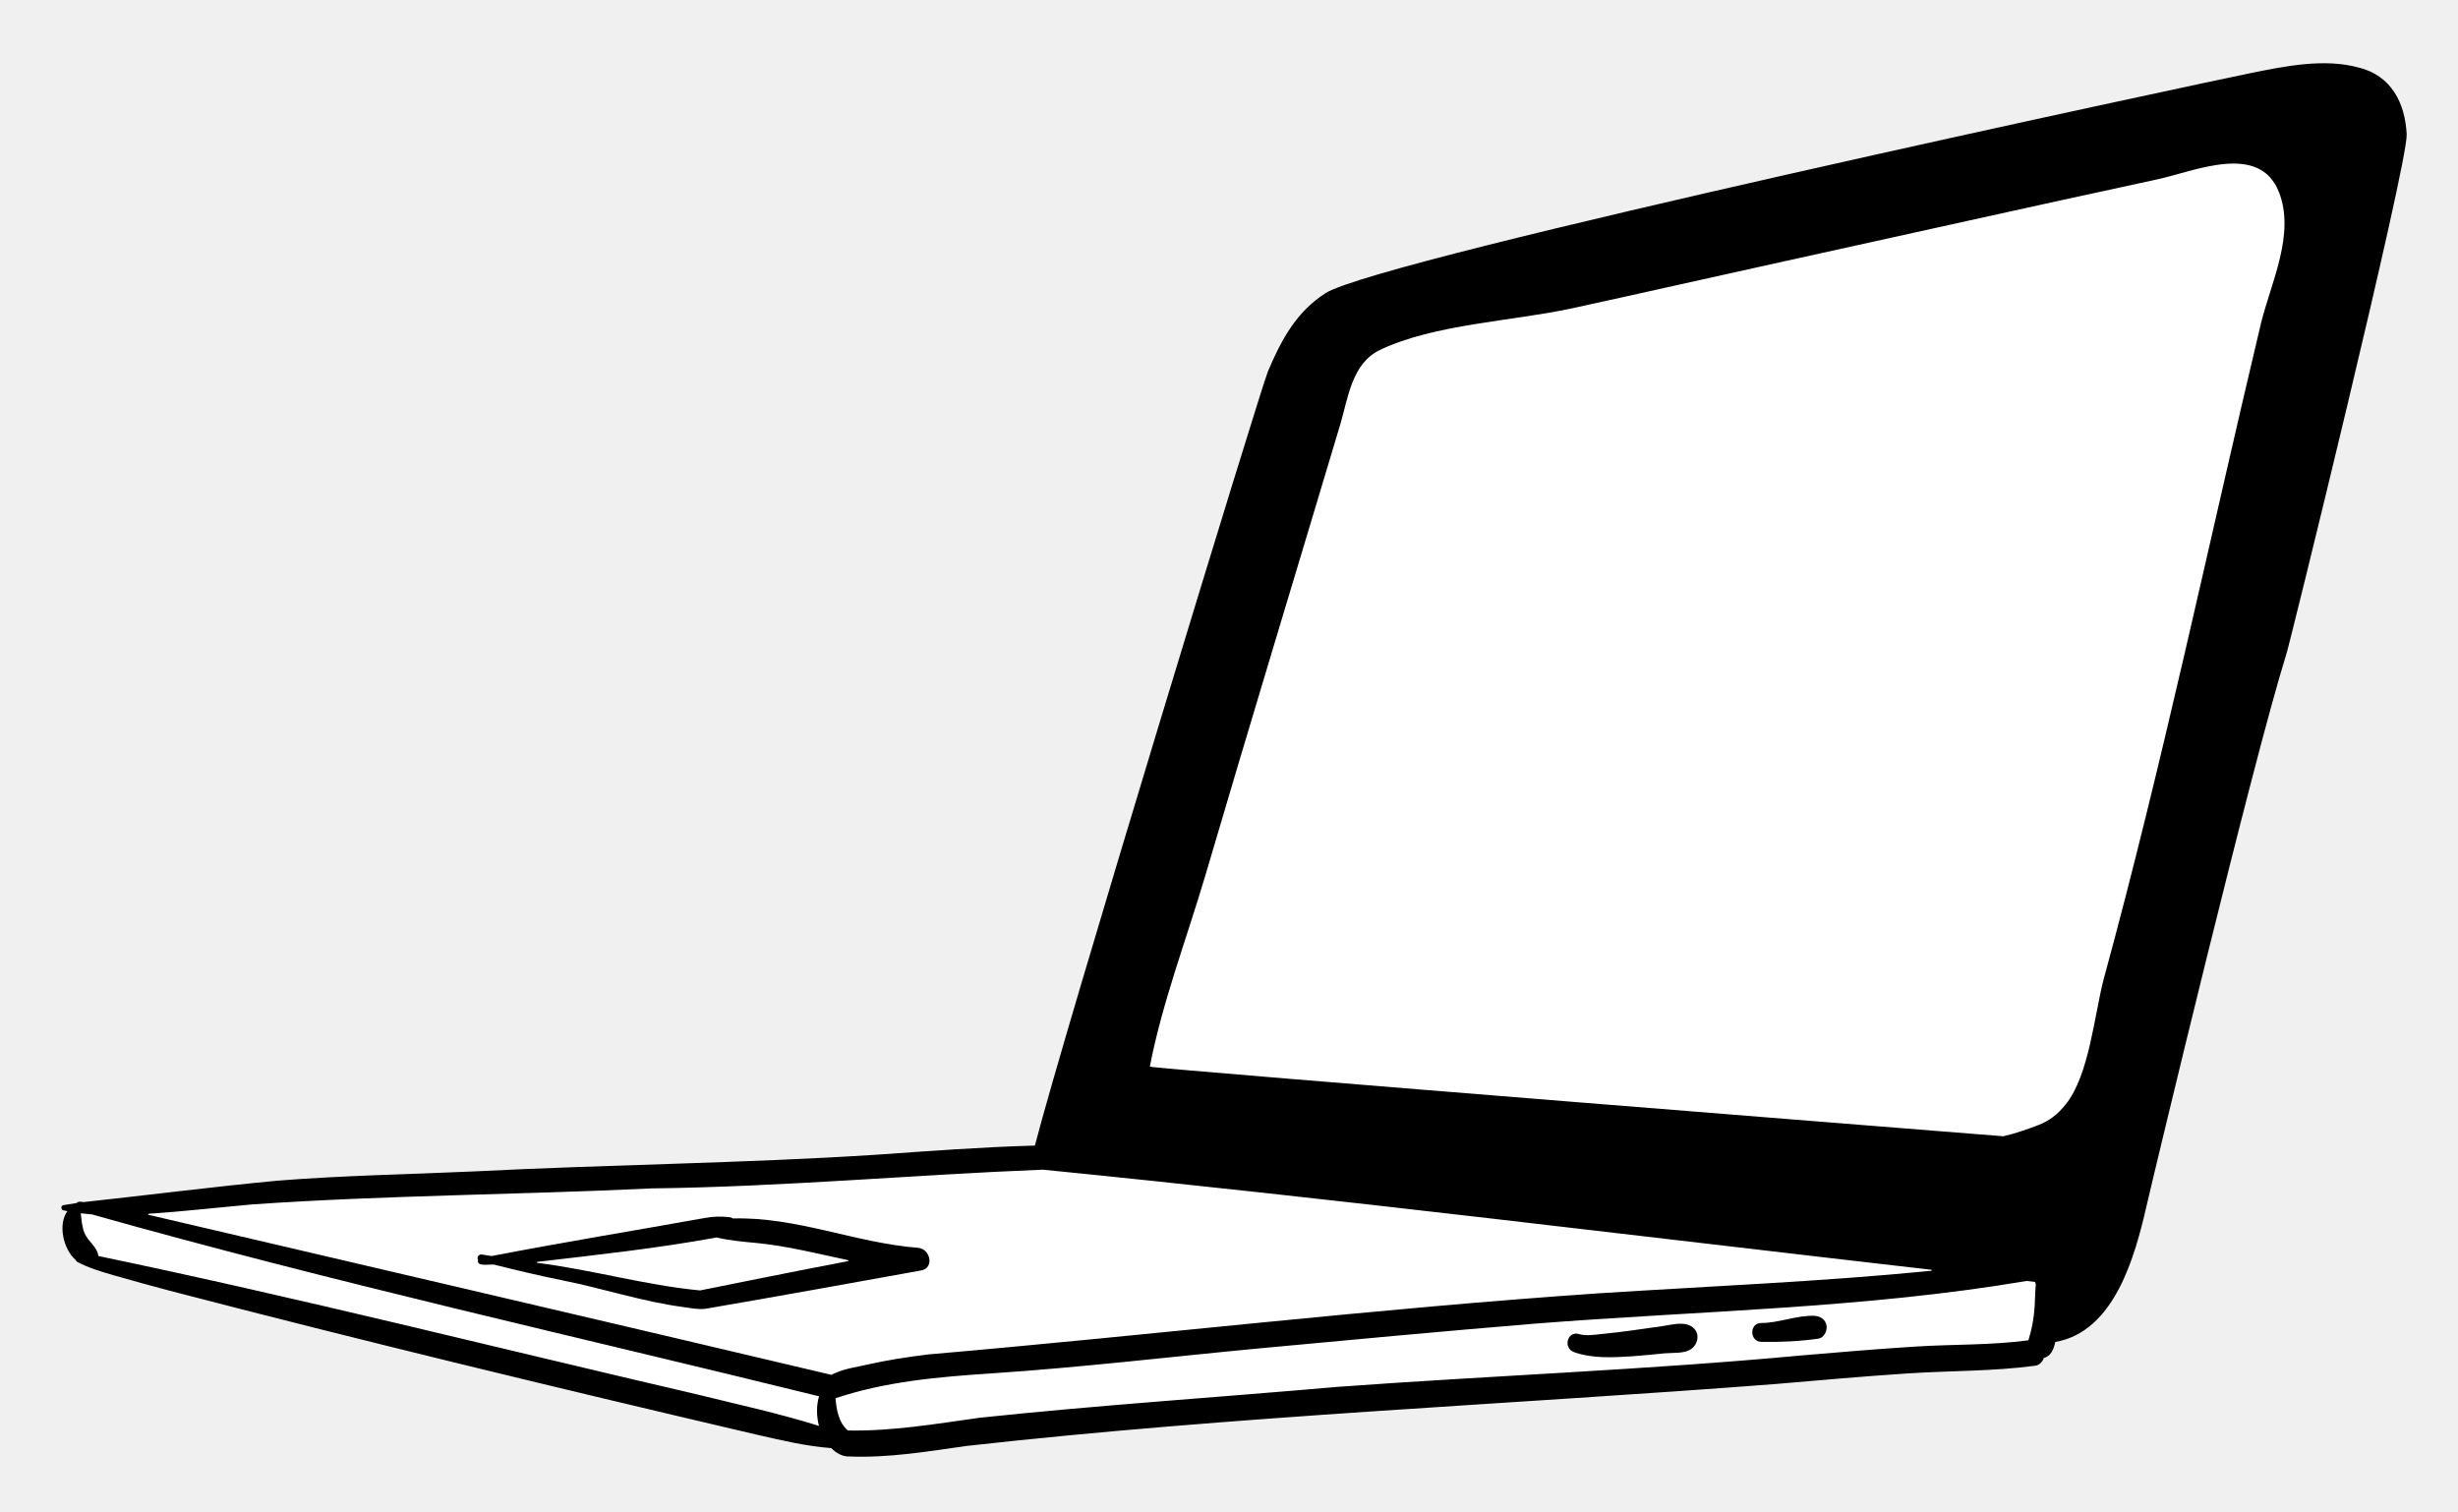
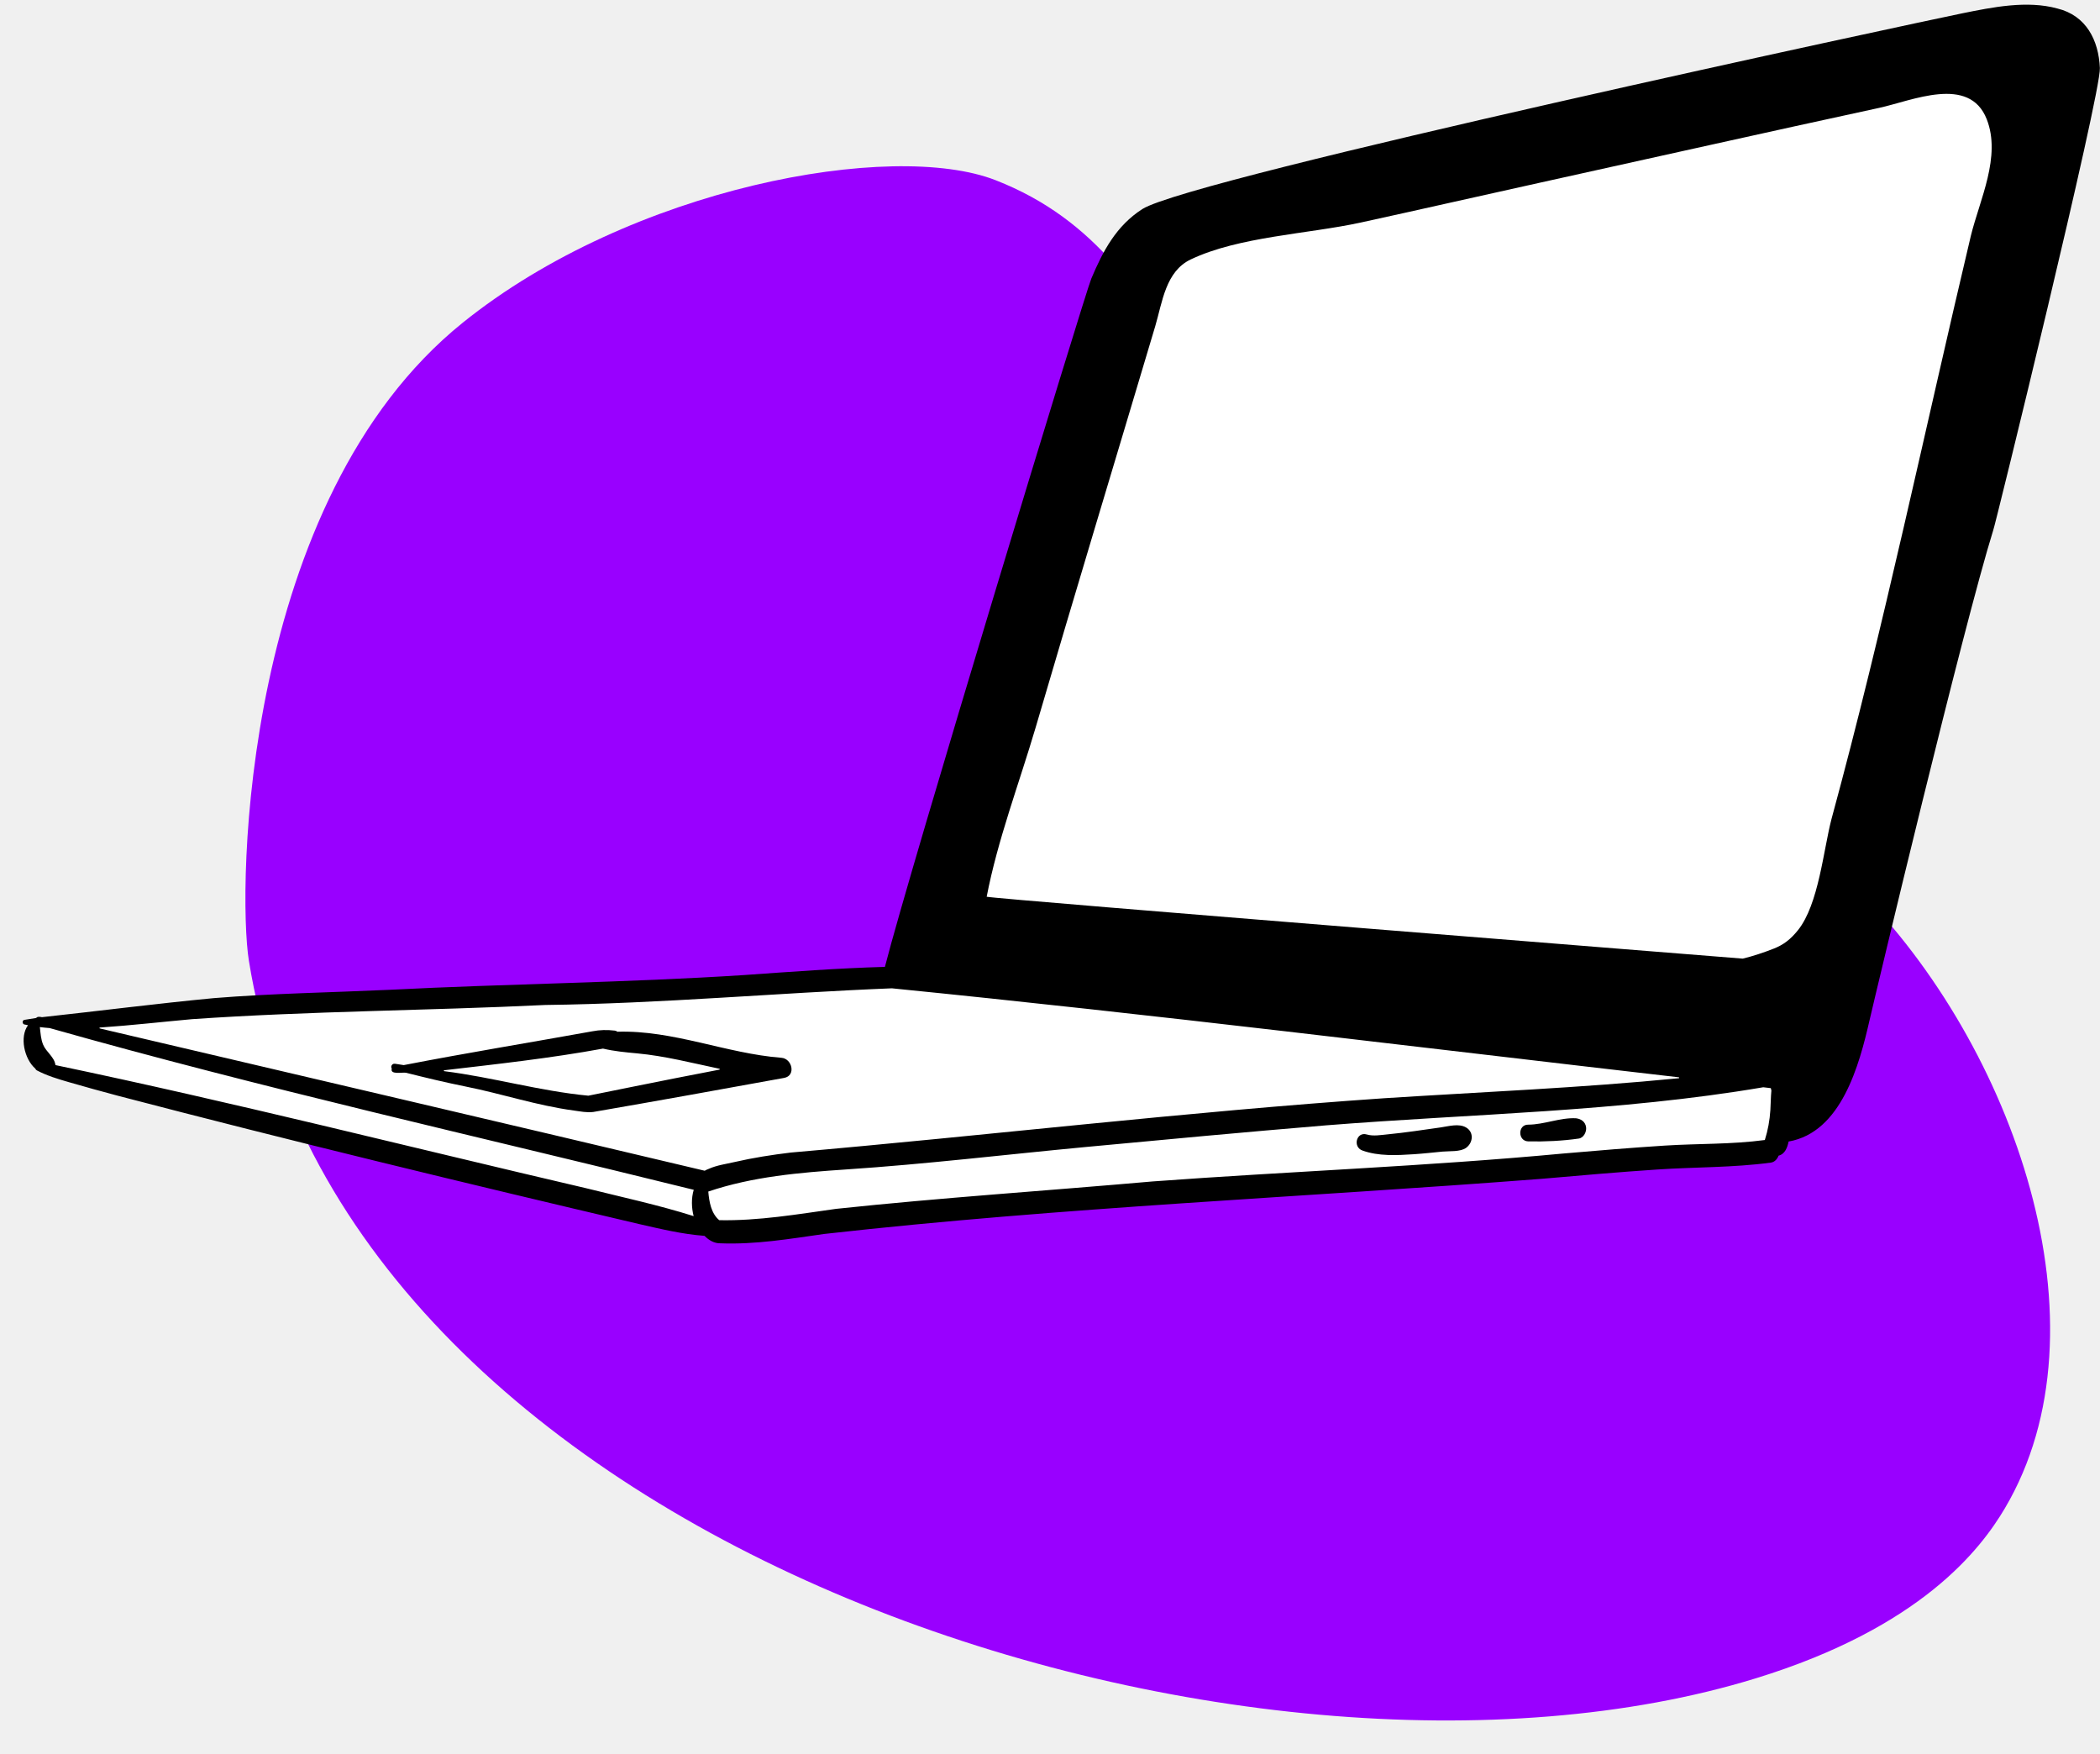
- <svg xmlns="http://www.w3.org/2000/svg" width="457" height="281" xml:space="preserve" overflow="hidden">
+ <svg xmlns="http://www.w3.org/2000/svg" width="709" height="592" xml:space="preserve" overflow="hidden">
  <defs>
    <clipPath id="clip0">
-       <rect x="-301" y="517" width="457" height="281" />
+       <rect x="197" y="50" width="709" height="592" />
+     </clipPath>
+     <clipPath id="clip1">
+       <path d="M331.51 32.822 1004.98 268.94 835.806 751.797 162.344 515.683Z" fill-rule="evenodd" clip-rule="evenodd" />
+     </clipPath>
+     <clipPath id="clip2">
+       <path d="M331.51 32.822 1004.98 268.94 835.806 751.797 162.344 515.683Z" fill-rule="evenodd" clip-rule="evenodd" />
+     </clipPath>
+     <clipPath id="clip3">
+       <path d="M278.154-278.567 1254.35 63.682 912.211 1040.25-63.985 697.995Z" fill-rule="evenodd" clip-rule="evenodd" />
+     </clipPath>
+     <clipPath id="clip4">
+       <rect x="186" y="32" width="736" height="455" />
+     </clipPath>
+     <clipPath id="clip5">
+       <rect x="186" y="32" width="736" height="455" />
+     </clipPath>
+     <clipPath id="clip6">
+       <rect x="186" y="32" width="736" height="455" />
    </clipPath>
  </defs>
-   <g clip-path="url(#clip0)" transform="translate(301 -517)">
-     <path d="M198.803 214.079 50.431 221.275 14.117 224.647C14.117 224.647 9.578 233.077 22.158 235.93L156.908 268.353 307.87 256.681 376.131 251.415C377.271 251.307 378.217 250.49 378.494 249.379L380.887 234.633 198.803 214.079Z" fill="#FFFFFF" transform="matrix(1.00201 0 0 1 -301 517)" />
-     <path d="M243.802 63.958 205.232 198.771C204.045 202.921 206.911 207.132 211.208 207.549L378.284 223.728C383.721 224.255 388.718 220.704 390.009 215.395L435.271 29.267 425.501 21.548C425.501 21.548 253.045 52.188 243.802 63.958Z" fill="#FFFFFF" transform="matrix(1.00201 0 0 1 -301 517)" />
-     <path d="M97.304 233.943 133.693 227.889 163.804 233.546C164.679 233.71 164.69 234.961 163.817 235.141L130.256 242.025 97.28 235.577C96.372 235.4 96.392 234.095 97.304 233.943Z" fill="#FFFFFF" transform="matrix(1.00201 0 0 1 -301 517)" />
-     <path d="M446.559 25.011C446.299 19.179 443.686 14.03 437.662 12.561 431.287 10.81 424.042 12.295 417.722 13.57 409.666 15.198 256.09 48.034 245.97 54.501 240.512 57.988 237.717 63.253 235.262 69.07 233.922 72.245 197.113 193.06 192.029 213.009 182.196 213.283 172.381 214.027 162.567 214.716 137.792 216.316 112.96 216.541 88.167 217.807 75.946 218.369 63.644 218.56 51.449 219.543 39.426 220.682 27.436 222.228 15.433 223.529 15.034 223.438 14.48 223.356 14.227 223.695 13.399 223.819 12.572 223.948 11.746 224.093 11.262 224.177 11.283 224.949 11.746 225.051 12.003 225.107 12.258 225.157 12.515 225.206 10.721 227.623 11.703 232.246 14.048 234.293 14.104 234.445 14.212 234.579 14.379 234.665 16.503 235.778 18.767 236.457 21.069 237.119 24.462 238.096 27.86 239.042 31.273 239.946 67.576 249.422 104.052 258.239 140.578 266.807 145.067 267.828 149.639 268.93 154.239 269.263 155.162 270.203 156.297 270.849 157.557 270.823 164.861 271.113 172.091 269.896 179.297 268.869 229.259 263.26 279.534 261.213 329.645 257.333 337.712 256.631 345.779 255.924 353.859 255.386 361.781 254.858 369.768 255.007 377.645 253.944 378.41 253.84 378.974 253.22 379.246 252.491 380.608 252.161 381.101 250.758 381.352 249.534 392.393 247.613 396.158 233.53 398.3 224.199 399.614 218.477 417.918 141.862 424.217 121.677 424.468 121.381 446.838 30.266 446.559 25.011ZM151.958 265.136C144.538 262.798 136.927 261.166 129.383 259.289 92.354 250.676 55.474 241.318 18.259 233.55 18.058 231.86 16.326 230.831 15.686 229.298 15.194 228.124 15.137 226.851 14.992 225.602 15.678 225.688 16.363 225.755 17.048 225.807 61.658 238.42 106.972 248.514 151.978 259.633 151.448 261.401 151.507 263.388 151.958 265.136ZM154.293 255.649C112.071 245.637 69.807 235.796 27.555 225.885 27.447 225.859 27.46 225.704 27.57 225.695 34.031 225.26 40.464 224.523 46.912 223.942 71.528 222.243 96.258 222.163 120.908 220.976 145.147 220.684 169.285 218.456 193.49 217.492 248.501 222.976 303.406 229.787 358.34 236.103 358.457 236.116 358.454 236.286 358.338 236.297 337.814 238.323 317.204 239.159 296.63 240.482 255.12 243.316 213.742 248.253 172.303 251.843 168.364 252.319 164.441 252.926 160.574 253.816 158.854 254.214 156.776 254.497 155.147 255.243 155.082 255.271 154.364 255.546 154.293 255.649ZM377.53 242.94C377.396 245.064 377.016 247.189 376.369 249.219 369.459 250.153 362.412 249.943 355.461 250.384 348.334 250.838 341.216 251.432 334.1 252.048 305.492 254.722 276.779 255.777 248.132 257.882 226.021 259.828 203.855 261.276 181.788 263.619 173.658 264.754 165.557 266.146 157.321 265.988 155.631 264.579 155.205 262.128 155.028 259.998 164.318 256.866 174.14 256.032 183.867 255.379 200.632 254.273 217.369 252.256 234.097 250.682 250.89 249.104 267.691 247.546 284.5 246.147 315.031 243.722 345.779 243.324 376.041 238.186 376.568 238.249 377.093 238.312 377.621 238.372L377.742 238.865C377.61 240.218 377.614 241.586 377.53 242.94ZM419.533 60.086C409.871 100.736 401.331 141.741 390.337 182.077 388.642 188.542 387.657 199.923 383.308 205.335 381.76 207.261 380.258 208.4 378.245 209.187 376.157 210.004 373.946 210.75 371.739 211.282 371.475 211.26 215.147 198.827 213.35 198.336 215.637 186.461 220.146 174.641 223.57 163.064 231.806 134.99 240.309 106.996 248.674 78.961 250.146 73.977 250.836 67.555 256.073 65.056 266.15 60.253 280.676 59.73 291.708 57.328 304.245 54.598 316.754 51.739 329.287 48.985 352.955 43.782 376.598 38.467 400.287 33.352 407.204 31.859 419.211 26.425 422.86 35.722 425.918 43.523 421.396 52.521 419.533 60.086Z" transform="matrix(1.00201 0 0 1 -301 517)" />
-     <path d="M170.924 236.23C173.438 235.774 172.614 232.199 170.355 232.024 158.748 231.118 147.737 226.214 135.989 226.57 135.844 226.456 135.662 226.371 135.433 226.339 133.86 226.147 132.265 226.181 130.769 226.477 117.592 228.851 104.368 231.006 91.223 233.552 90.616 233.457 90.007 233.366 89.397 233.269 88.766 233.169 88.413 233.887 88.72 234.276 88.305 235.629 90.925 235.013 91.692 235.152 95.853 236.198 100.021 237.194 104.229 238.042 111.821 239.555 119.205 242.036 126.895 243.056 128.205 243.236 129.597 243.523 130.911 243.357 144.263 241.055 157.596 238.651 170.924 236.23ZM148.07 236.304C142.009 237.486 135.952 238.746 129.902 239.948 119.773 238.995 109.83 236.088 99.71 234.823 99.595 234.808 99.595 234.646 99.71 234.631 110.839 233.327 121.952 232.119 132.969 230.1 135.321 230.653 137.666 230.874 140.124 231.099 145.958 231.639 151.632 233.115 157.356 234.315 157.459 234.337 157.459 234.484 157.354 234.503 154.258 235.104 151.165 235.703 148.07 236.304Z" transform="matrix(1.00201 0 0 1 -301 517)" />
-     <path d="M313.769 246.588C312.245 245.706 310.114 246.348 308.488 246.58 304.796 247.103 301.111 247.669 297.4 248.03 295.973 248.16 294.371 248.471 292.979 248.062 290.805 247.425 289.983 250.658 292.056 251.413 295.42 252.636 299.319 252.422 302.827 252.193 304.835 252.061 306.839 251.834 308.843 251.644 310.287 251.508 312.558 251.728 313.771 250.866 315.243 249.82 315.489 247.585 313.769 246.588Z" transform="matrix(1.00201 0 0 1 -301 517)" />
-     <path d="M336.8 244.673C333.482 244.502 330.143 245.996 326.825 246.007 324.57 245.959 324.57 249.461 326.825 249.509 330.285 249.58 333.949 249.409 337.375 248.918 338.434 248.767 339.05 247.494 338.923 246.547 338.769 245.41 337.887 244.799 336.8 244.673Z" transform="matrix(1.00201 0 0 1 -301 517)" />
+   <g clip-path="url(#clip0)" transform="translate(-197 -50)">
+     <g clip-path="url(#clip1)">
+       <g clip-path="url(#clip2)">
+         <g clip-path="url(#clip3)">
+           <path d="M215.51 387.919C254.05 325.893 331.929 281.701 369.402 283.026 442.866 285.627 462.119 359.62 576.293 390.781 652.013 411.449 666.553 385.18 722.838 412.332 790.493 444.967 853.23 523.307 839.217 593.361 836.066 609.094 825.807 640.631 778.875 675.256 634.627 781.673 314.185 791.703 218.545 614.912 206.966 593.506 165.064 469.106 215.51 387.919Z" fill="#9900FF" transform="matrix(0.943682 0.330852 -0.330744 0.944041 278.154 -278.567)" />
+         </g>
+       </g>
+     </g>
+     <g clip-path="url(#clip4)">
+       <g clip-path="url(#clip5)">
+         <g clip-path="url(#clip6)">
+           <path d="M320.387 345.005 81.274 356.602 22.751 362.036C22.751 362.036 15.435 375.622 35.709 380.22L252.87 432.472 496.158 413.661 606.167 405.176C608.002 405.001 609.528 403.684 609.974 401.894L613.83 378.129 320.387 345.005Z" fill="#FFFFFF" transform="matrix(1 0 0 1.00159 186.293 32.5961)" />
+           <path d="M392.907 103.073 330.747 320.335C328.835 327.023 333.454 333.809 340.379 334.482L609.636 360.555C618.397 361.406 626.452 355.682 628.53 347.127L701.473 47.166 685.731 34.727C685.731 34.727 407.802 84.105 392.907 103.073Z" fill="#FFFFFF" transform="matrix(1 0 0 1.00159 186.293 32.5961)" />
+           <path d="M156.813 377.019 215.457 367.261 263.983 376.378C265.393 376.642 265.411 378.659 264.003 378.948L209.919 390.044 156.775 379.652C155.311 379.366 155.343 377.262 156.813 377.019Z" fill="#FFFFFF" transform="matrix(1 0 0 1.00159 186.293 32.5961)" />
+           <path d="M719.666 40.307C719.25 30.909 715.038 22.611 705.325 20.243 695.053 17.421 683.38 19.814 673.195 21.869 660.207 24.492 412.711 77.41 396.401 87.833 387.605 93.451 383.101 101.937 379.144 111.311 376.984 116.429 317.663 311.132 309.47 343.281 293.624 343.723 277.805 344.922 261.99 346.033 222.062 348.611 182.044 348.973 142.088 351.014 122.392 351.92 102.568 352.226 82.914 353.811 63.539 355.647 44.216 358.138 24.872 360.235 24.228 360.089 23.336 359.956 22.928 360.503 21.594 360.702 20.26 360.911 18.929 361.144 18.149 361.28 18.184 362.524 18.929 362.687 19.344 362.778 19.755 362.858 20.169 362.938 17.278 366.832 18.86 374.284 22.639 377.583 22.73 377.827 22.904 378.043 23.172 378.182 26.596 379.976 30.244 381.069 33.954 382.136 39.423 383.71 44.899 385.236 50.399 386.692 108.905 401.964 167.688 416.173 226.553 429.981 233.788 431.626 241.155 433.402 248.568 433.939 250.055 435.454 251.885 436.495 253.915 436.454 265.686 436.921 277.338 434.96 288.952 433.305 369.47 424.265 450.492 420.966 531.25 414.713 544.251 413.581 557.251 412.442 570.272 411.575 583.039 410.724 595.911 410.965 608.605 409.251 609.838 409.084 610.747 408.084 611.186 406.91 613.38 406.377 614.175 404.117 614.579 402.145 632.375 399.048 638.442 376.353 641.89 361.315 644.012 352.094 673.511 228.621 683.659 196.093 684.062 195.616 720.112 48.776 719.666 40.307ZM244.893 427.289C232.934 423.519 220.669 420.889 208.512 417.866 148.836 403.984 89.4 388.904 29.425 376.385 29.101 373.66 26.311 372.002 25.28 369.533 24.485 367.641 24.395 365.589 24.162 363.576 25.266 363.715 26.37 363.823 27.474 363.907 99.367 384.233 172.395 400.501 244.924 418.42 244.071 421.269 244.165 424.471 244.893 427.289ZM248.655 412C180.612 395.864 112.499 380.004 44.408 364.032 44.233 363.99 44.254 363.739 44.432 363.726 54.844 363.025 65.211 361.837 75.602 360.9 115.272 358.162 155.127 358.033 194.853 356.121 233.917 355.651 272.817 352.059 311.825 350.506 400.48 359.343 488.964 370.32 577.493 380.498 577.682 380.519 577.678 380.795 577.49 380.812 544.415 384.076 511.199 385.424 478.043 387.556 411.146 392.123 344.462 400.079 277.68 405.865 271.333 406.632 265.01 407.611 258.778 409.045 256.006 409.687 252.658 410.143 250.031 411.345 249.927 411.39 248.77 411.832 248.655 412ZM608.42 391.517C608.204 394.941 607.591 398.365 606.549 401.636 595.413 403.141 584.056 402.803 572.854 403.514 561.368 404.245 549.897 405.203 538.43 406.196 492.326 410.506 446.051 412.205 399.884 415.598 364.252 418.733 328.529 421.068 292.965 424.844 279.864 426.672 266.808 428.916 253.536 428.661 250.811 426.39 250.125 422.44 249.839 419.009 264.811 413.961 280.641 412.616 296.316 411.564 323.334 409.78 350.307 406.531 377.266 403.995 404.329 401.452 431.406 398.94 458.494 396.687 507.698 392.778 557.251 392.137 606.02 383.856 606.87 383.957 607.717 384.059 608.566 384.156L608.761 384.951C608.549 387.131 608.556 389.336 608.42 391.517ZM676.11 96.834C660.542 162.345 646.778 228.427 629.057 293.432 626.328 303.851 624.74 322.192 617.731 330.915 615.237 334.018 612.816 335.854 609.573 337.122 606.208 338.439 602.645 339.641 599.088 340.498 598.663 340.462 346.726 320.426 343.831 319.635 347.517 300.497 354.783 281.449 360.301 262.791 373.574 217.548 387.277 172.433 400.759 127.252 403.131 119.219 404.242 108.869 412.683 104.843 428.923 97.102 452.331 96.259 470.111 92.389 490.315 87.989 510.475 83.381 530.672 78.943 568.816 70.558 606.919 61.992 645.097 53.75 656.243 51.343 675.589 42.586 681.47 57.568 686.401 70.14 679.112 84.642 676.11 96.834Z" transform="matrix(1 0 0 1.00159 186.293 32.5961)" />
+           <path d="M275.457 380.704C279.509 379.969 278.181 374.207 274.541 373.925 255.835 372.466 238.09 364.562 219.157 365.136 218.923 364.952 218.631 364.816 218.262 364.763 215.726 364.454 213.155 364.509 210.745 364.987 189.509 368.811 168.197 372.285 147.014 376.388 146.035 376.235 145.053 376.088 144.07 375.932 143.053 375.771 142.485 376.928 142.98 377.555 142.311 379.736 146.533 378.743 147.77 378.966 154.476 380.652 161.191 382.258 167.974 383.623 180.208 386.061 192.107 390.061 204.502 391.705 206.613 391.994 208.857 392.458 210.974 392.189 232.492 388.479 253.978 384.606 275.457 380.704ZM238.626 380.823C228.858 382.728 219.098 384.759 209.348 386.696 193.024 385.16 177 380.474 160.69 378.436 160.505 378.412 160.505 378.151 160.69 378.126 178.627 376.026 196.535 374.078 214.291 370.825 218.081 371.716 221.86 372.072 225.821 372.434 235.223 373.305 244.367 375.684 253.591 377.618 253.758 377.652 253.758 377.889 253.588 377.92 248.6 378.889 243.614 379.854 238.626 380.823Z" transform="matrix(1 0 0 1.00159 186.293 32.5961)" />
+           <path d="M505.664 397.397C503.208 395.976 499.773 397.01 497.154 397.383 491.204 398.226 485.265 399.139 479.283 399.72 476.985 399.929 474.403 400.431 472.16 399.772 468.655 398.745 467.331 403.956 470.672 405.172 476.093 407.144 482.377 406.799 488.03 406.43 491.267 406.217 494.496 405.852 497.725 405.545 500.052 405.326 503.713 405.681 505.668 404.29 508.04 402.605 508.437 399.003 505.664 397.397Z" transform="matrix(1 0 0 1.00159 186.293 32.5961)" />
+           <path d="M542.781 394.31C537.433 394.036 532.051 396.442 526.704 396.46 523.071 396.383 523.071 402.027 526.704 402.103 532.281 402.218 538.186 401.943 543.707 401.152 545.414 400.908 546.407 398.856 546.202 397.33 545.954 395.498 544.533 394.513 542.781 394.31Z" transform="matrix(1 0 0 1.00159 186.293 32.5961)" />
+         </g>
+       </g>
+     </g>
  </g>
</svg>
